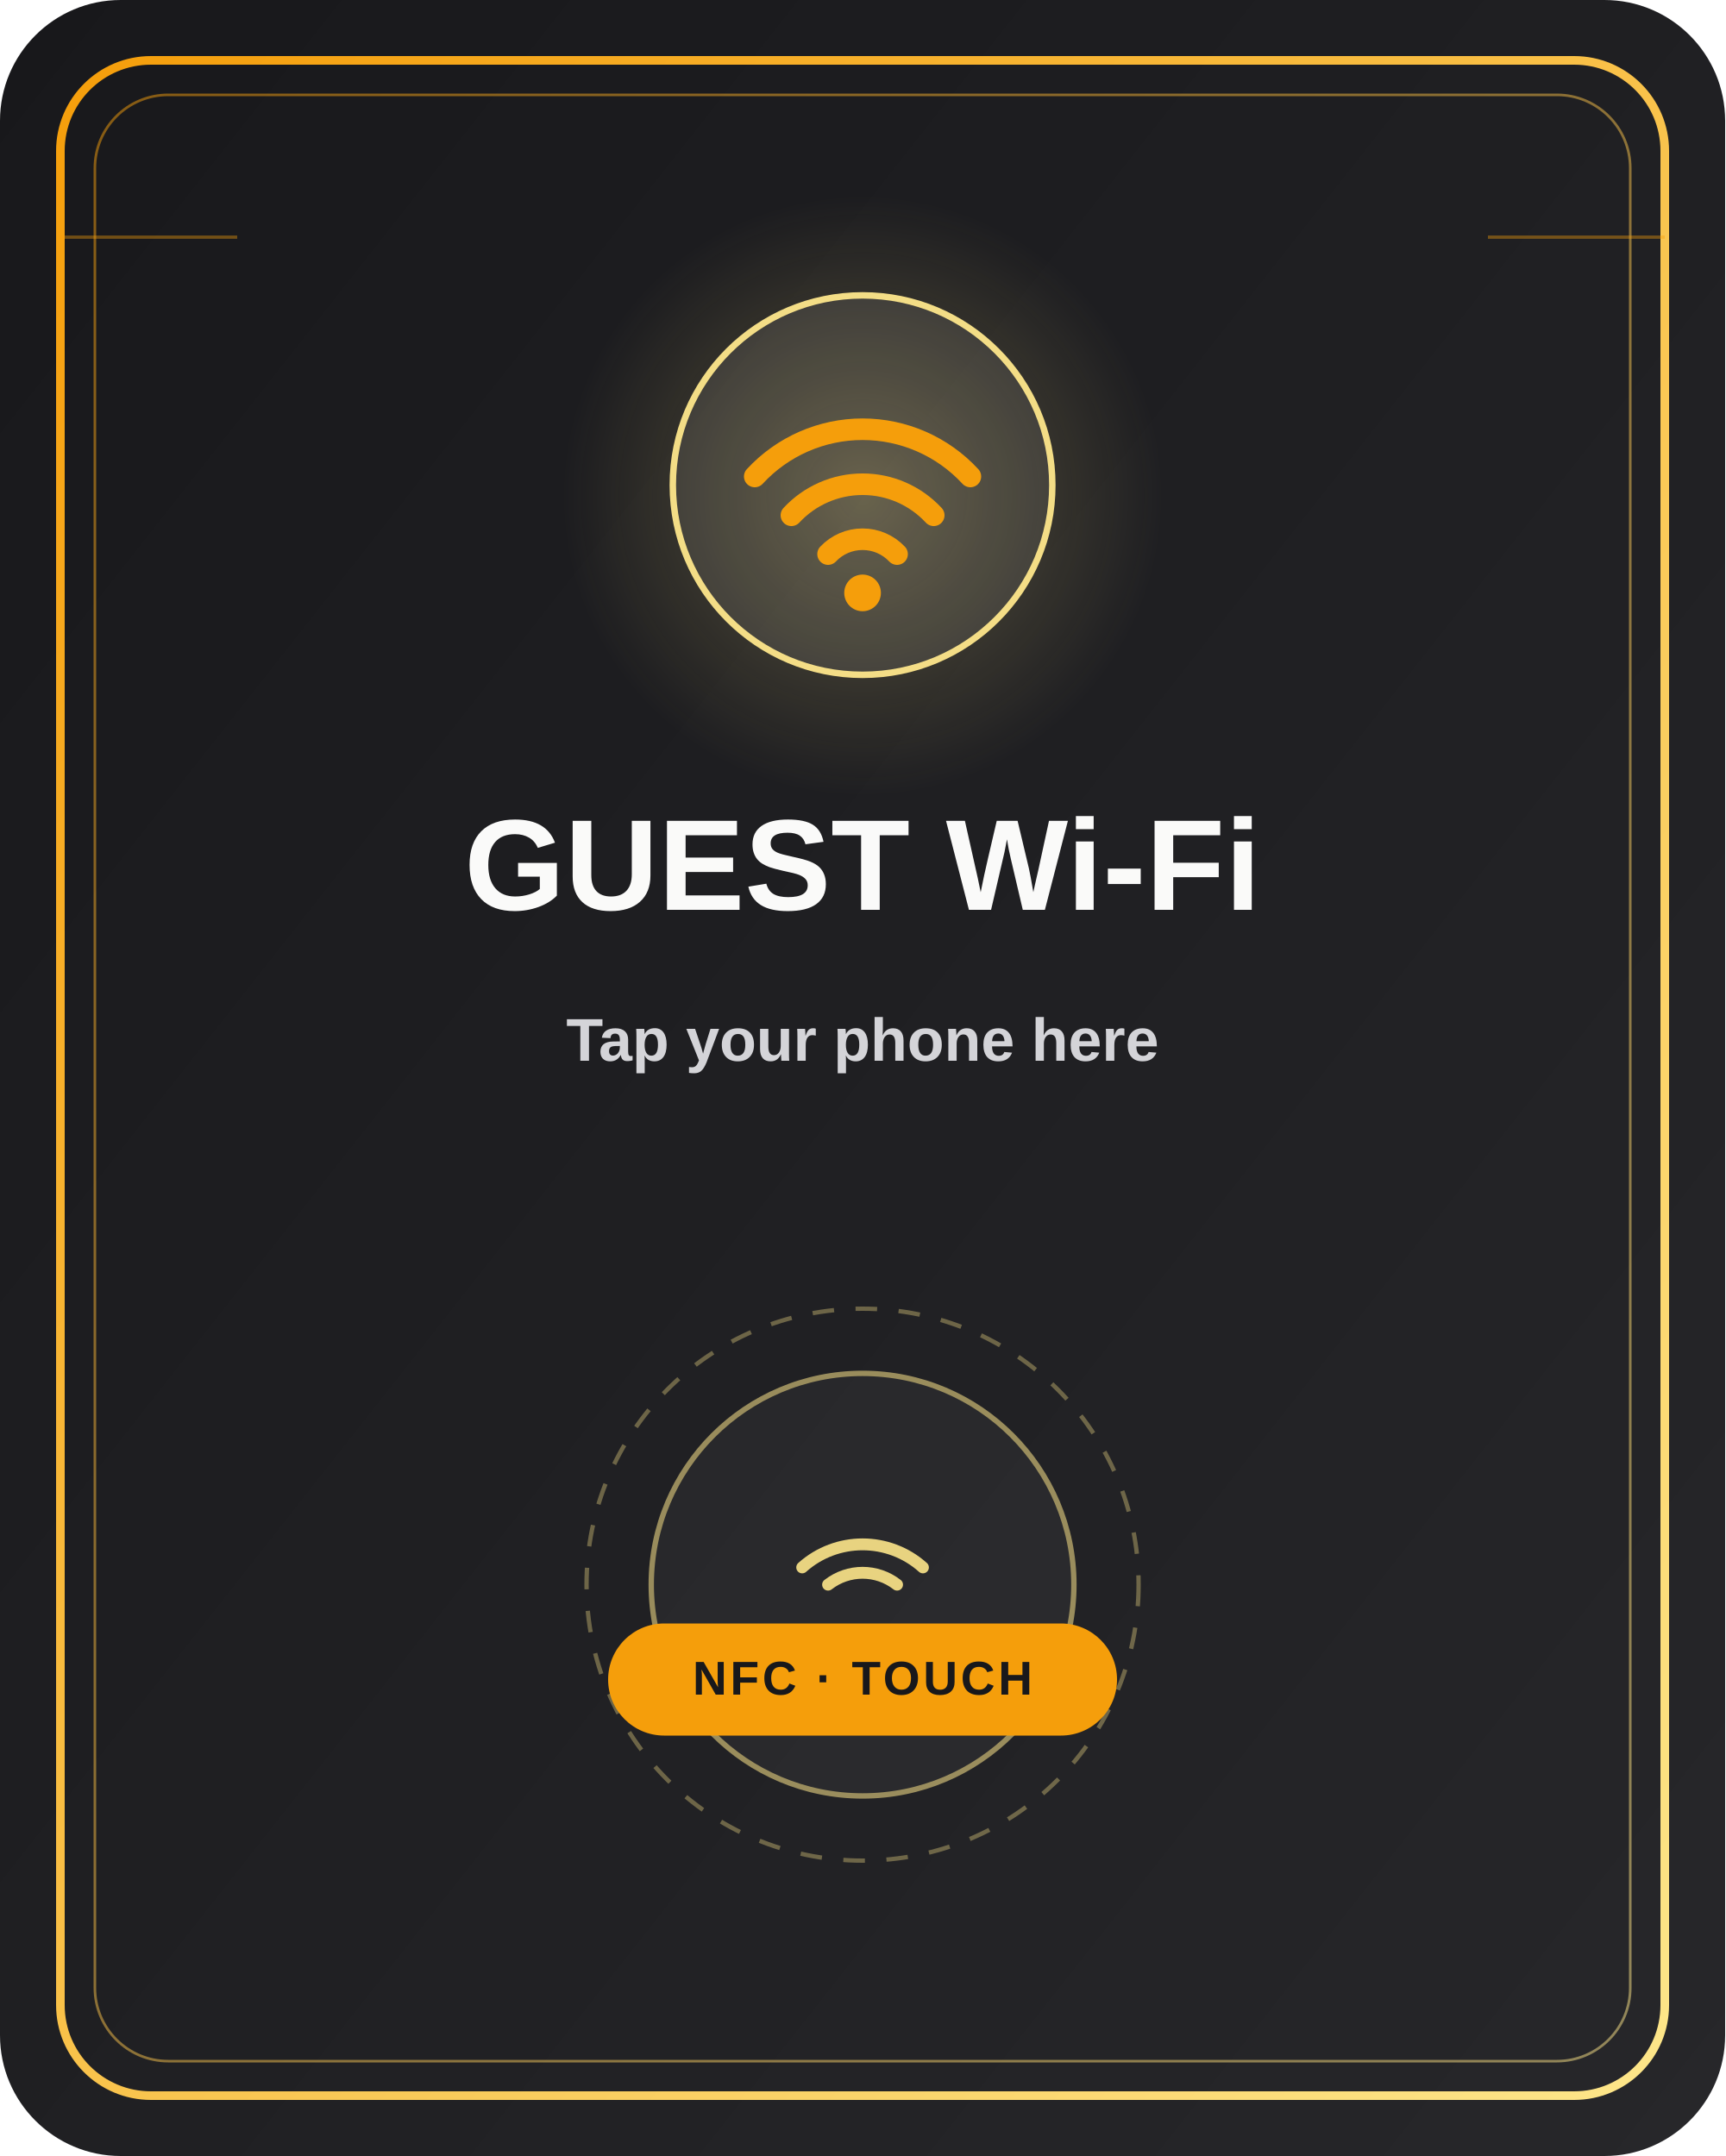
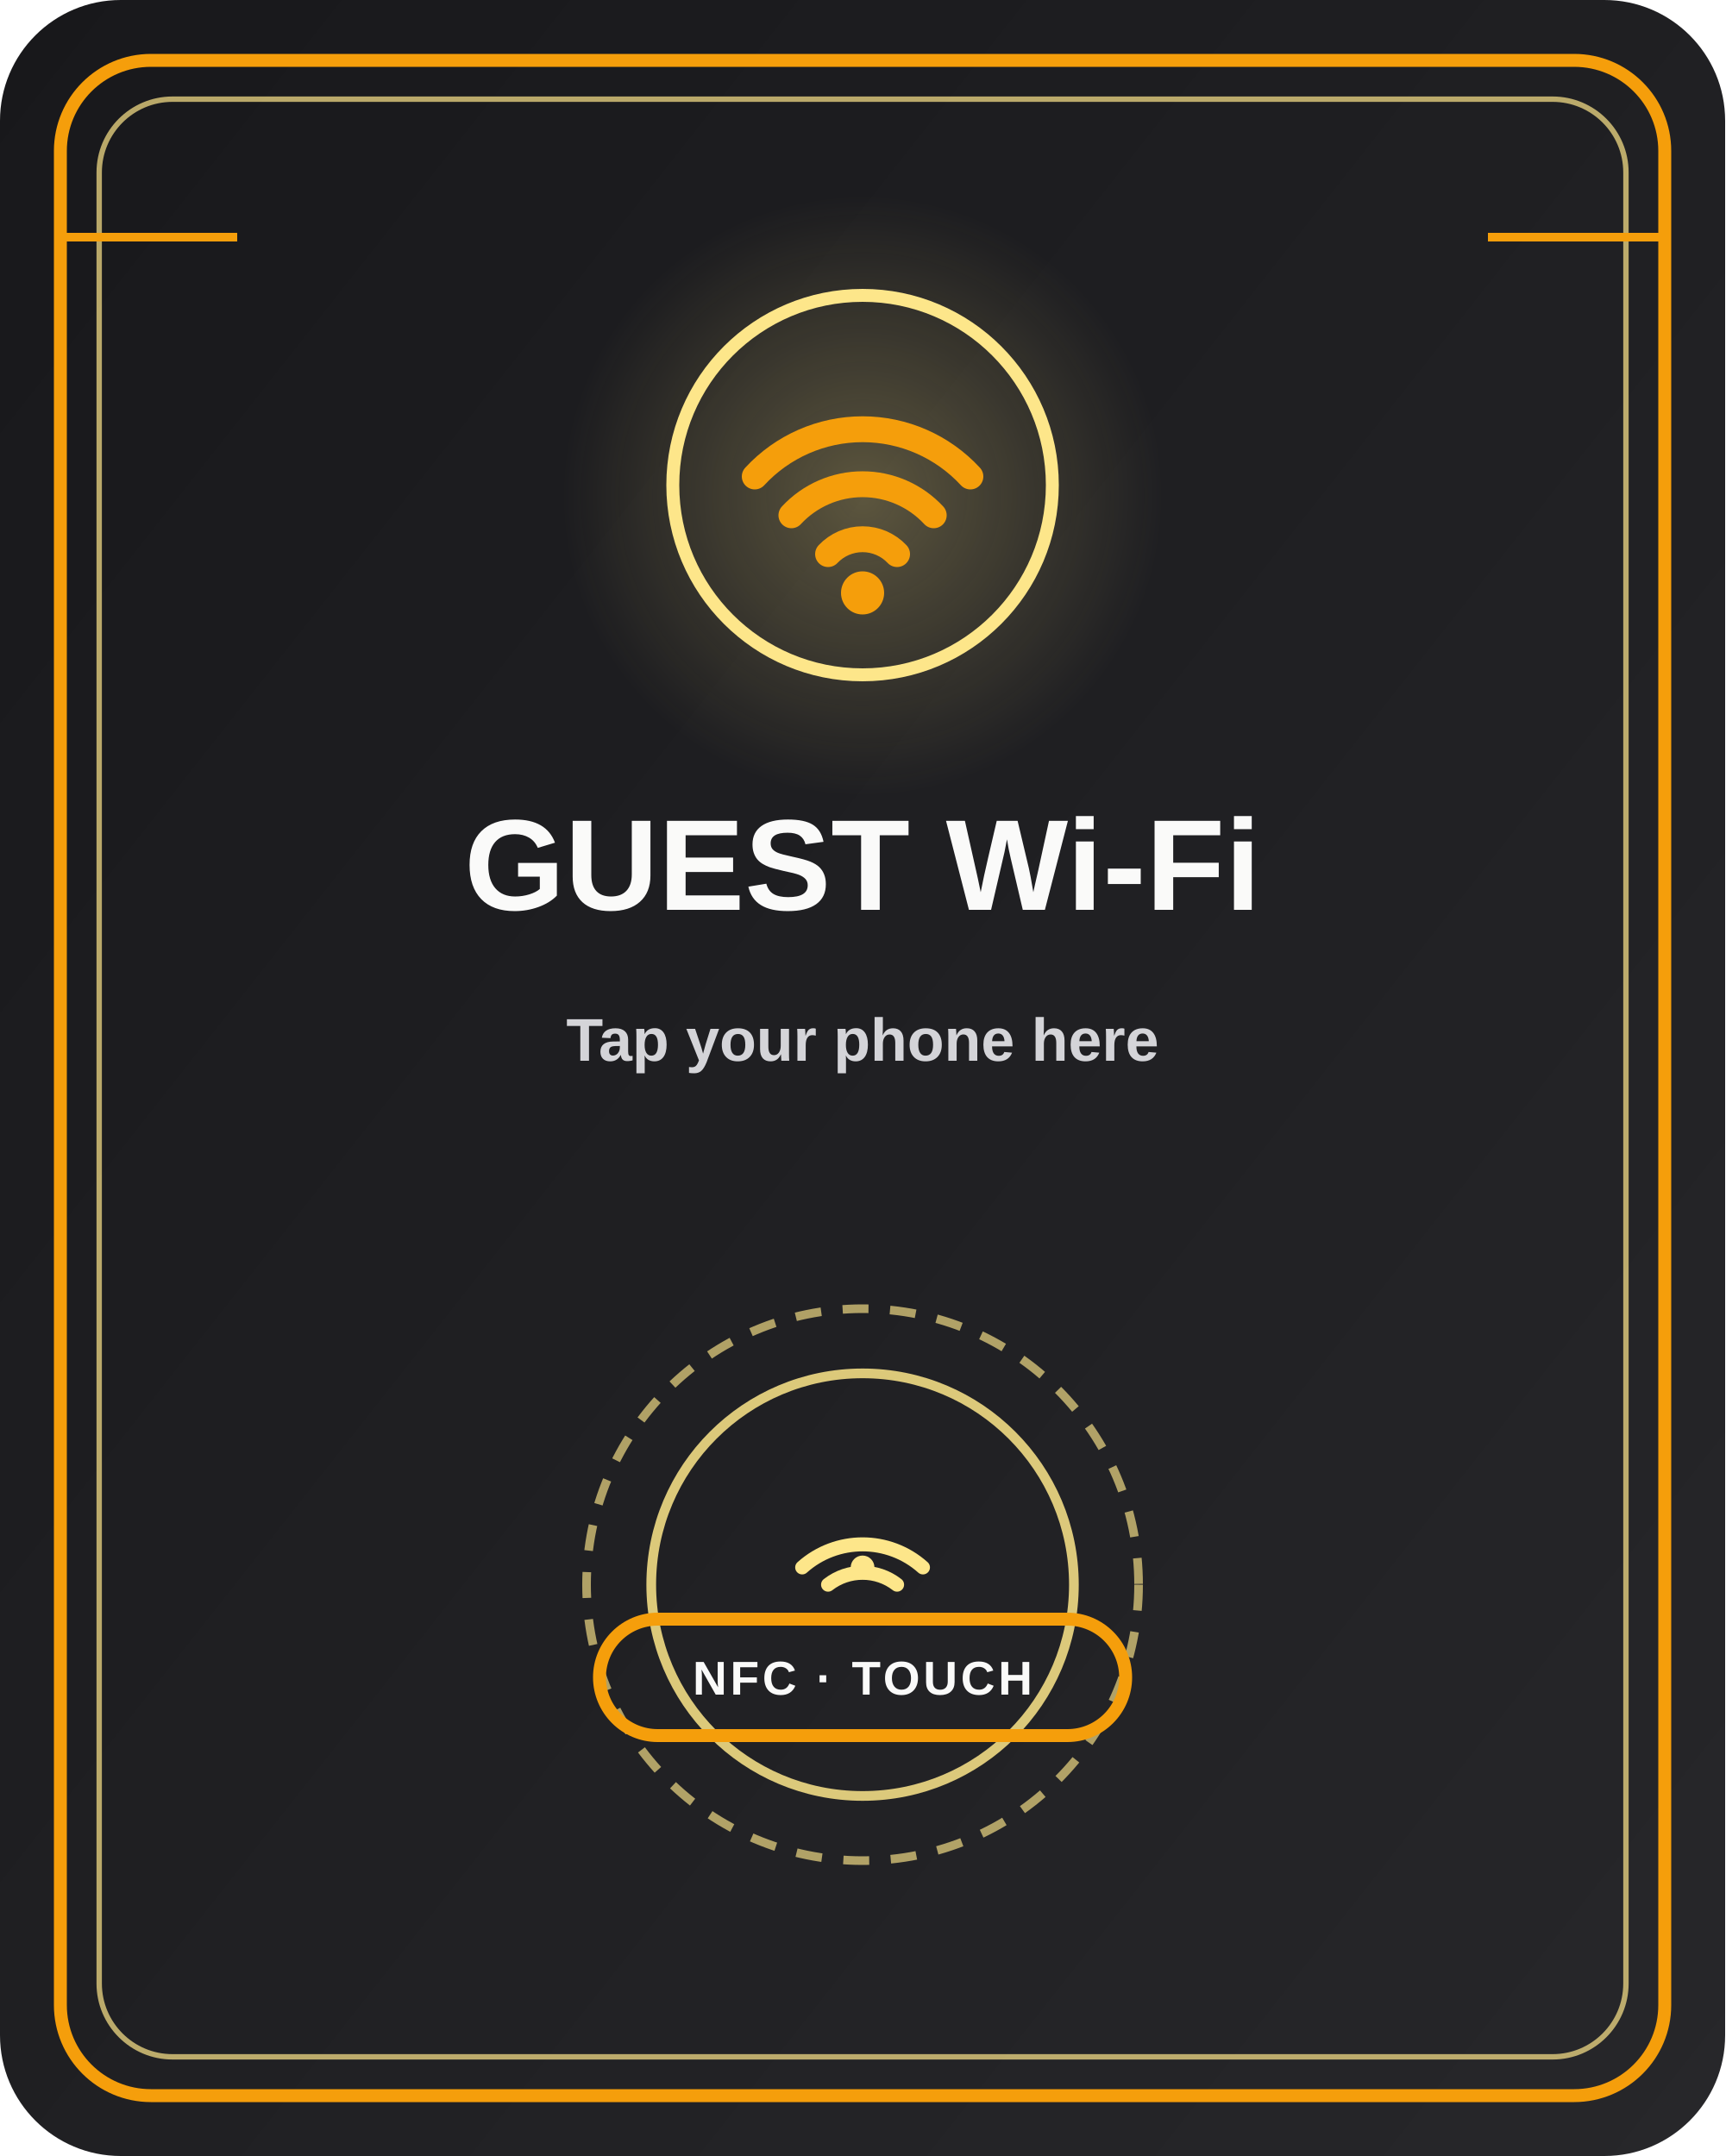
<svg xmlns="http://www.w3.org/2000/svg" width="240" height="300" viewBox="0 0 800 1000">
  <defs>
    <linearGradient id="bg-06" x1="0%" y1="0%" x2="100%" y2="100%">
      <stop offset="0%" stop-color="#18181B" />
      <stop offset="100%" stop-color="#27272A" />
    </linearGradient>
    <linearGradient id="acc-06" x1="0%" y1="0%" x2="100%" y2="100%">
      <stop offset="0%" stop-color="#F59E0B" />
      <stop offset="100%" stop-color="#FDE68A" />
    </linearGradient>
    <radialGradient id="glow-06" cx="50%" cy="50%" r="50%">
      <stop offset="0%" stop-color="#FDE68A" stop-opacity="0.28" />
      <stop offset="100%" stop-color="#FDE68A" stop-opacity="0" />
    </radialGradient>
    <clipPath id="clip-06">
      <rect width="800" height="1000" rx="56" />
    </clipPath>
  </defs>
  <g clip-path="url(#clip-06)">
    <rect width="800" height="1000" rx="56" fill="url(#bg-06)" />
-     <rect x="28" y="28" width="744" height="944" rx="42" fill="none" stroke="url(#acc-06)" stroke-width="4" />
-     <rect x="44" y="44" width="712" height="912" rx="34" fill="none" stroke="url(#acc-06)" stroke-width="1.2" opacity="0.5" />
-     <path d="M 28 110 H 110 M 690 110 H 772" stroke="#F59E0B" stroke-width="1.5" opacity="0.4" />
    <circle cx="400" cy="230" r="140" fill="url(#glow-06)" />
-     <circle cx="400" cy="225" r="88" fill="rgba(255,255,255,0.08)" stroke="#FDE68A" stroke-width="3" opacity="0.95" />
-     <g fill="none" stroke="#F59E0B" stroke-width="10" stroke-linecap="round">
+     <rect x="28" y="28" width="744" height="944" rx="42" fill="none" stroke="#F59E0B" stroke-width="6" />
+     <rect x="46" y="46" width="708" height="908" rx="34" fill="none" stroke="#FDE68A" stroke-width="2.5" opacity="0.7" />
+     <path d="M 28 110 H 110 M 690 110 H 772" stroke="#F59E0B" stroke-width="4" />
+     <circle cx="400" cy="225" r="88" fill="none" stroke="#FDE68A" stroke-width="6" />
+     <g fill="none" stroke="#F59E0B" stroke-width="12" stroke-linecap="round">
      <path d="M 350 221 A 68 68 0 0 1 450 221" />
      <path d="M 367 239 A 45 45 0 0 1 433 239" />
      <path d="M 384 257 A 22 22 0 0 1 416 257" />
    </g>
-     <circle cx="400" cy="275" r="8.5" fill="#F59E0B" />
-     <circle cx="400" cy="735" r="128" fill="none" stroke="#FDE68A" stroke-width="2" stroke-dasharray="10 10" opacity="0.35" />
-     <circle cx="400" cy="735" r="98" fill="rgba(255,255,255,0.07)" stroke="#FDE68A" stroke-width="2.5" opacity="0.55" />
-     <g fill="none" stroke="#FDE68A" stroke-width="5.5" stroke-linecap="round" opacity="0.9">
+     <circle cx="400" cy="275" r="10" fill="#F59E0B" />
+     <circle cx="400" cy="735" r="128" fill="none" stroke="#FDE68A" stroke-width="4" stroke-dasharray="12 10" opacity="0.65" />
+     <circle cx="400" cy="735" r="98" fill="none" stroke="#FDE68A" stroke-width="4.5" opacity="0.85" />
+     <g fill="none" stroke="#FDE68A" stroke-width="6.5" stroke-linecap="round">
      <path d="M 382 701 A 26 26 0 0 1 382 733" transform="rotate(-90 400 717)" />
      <path d="M 390 689 A 42 42 0 0 1 390 745" transform="rotate(-90 400 717)" />
    </g>
-     <rect x="282" y="753" width="236" height="52" rx="26" fill="#F59E0B" />
-     <text x="400" y="786" text-anchor="middle" font-family="Outfit, Arial, sans-serif" font-size="22" font-weight="800" letter-spacing="1.5" fill="#18181B">NFC · TOUCH</text>
+     <circle cx="400" cy="727" r="5.5" fill="#FDE68A" />
+     <rect x="278" y="751" width="244" height="54" rx="27" fill="none" stroke="#F59E0B" stroke-width="6" />
+     <text x="400" y="786" text-anchor="middle" font-family="Outfit, Arial, sans-serif" font-size="22" font-weight="900" letter-spacing="1.5" fill="#FAFAF9">NFC · TOUCH</text>
    <text x="400" y="422" text-anchor="middle" font-family="Outfit, 'Noto Sans KR', Arial, sans-serif" font-size="60" font-weight="900" fill="#FAFAF9">GUEST Wi-Fi</text>
    <text x="400" y="492" text-anchor="middle" font-family="'Noto Sans KR', Arial, sans-serif" font-size="28" font-weight="700" fill="#D4D4D8">Tap your phone here</text>
  </g>
</svg>
